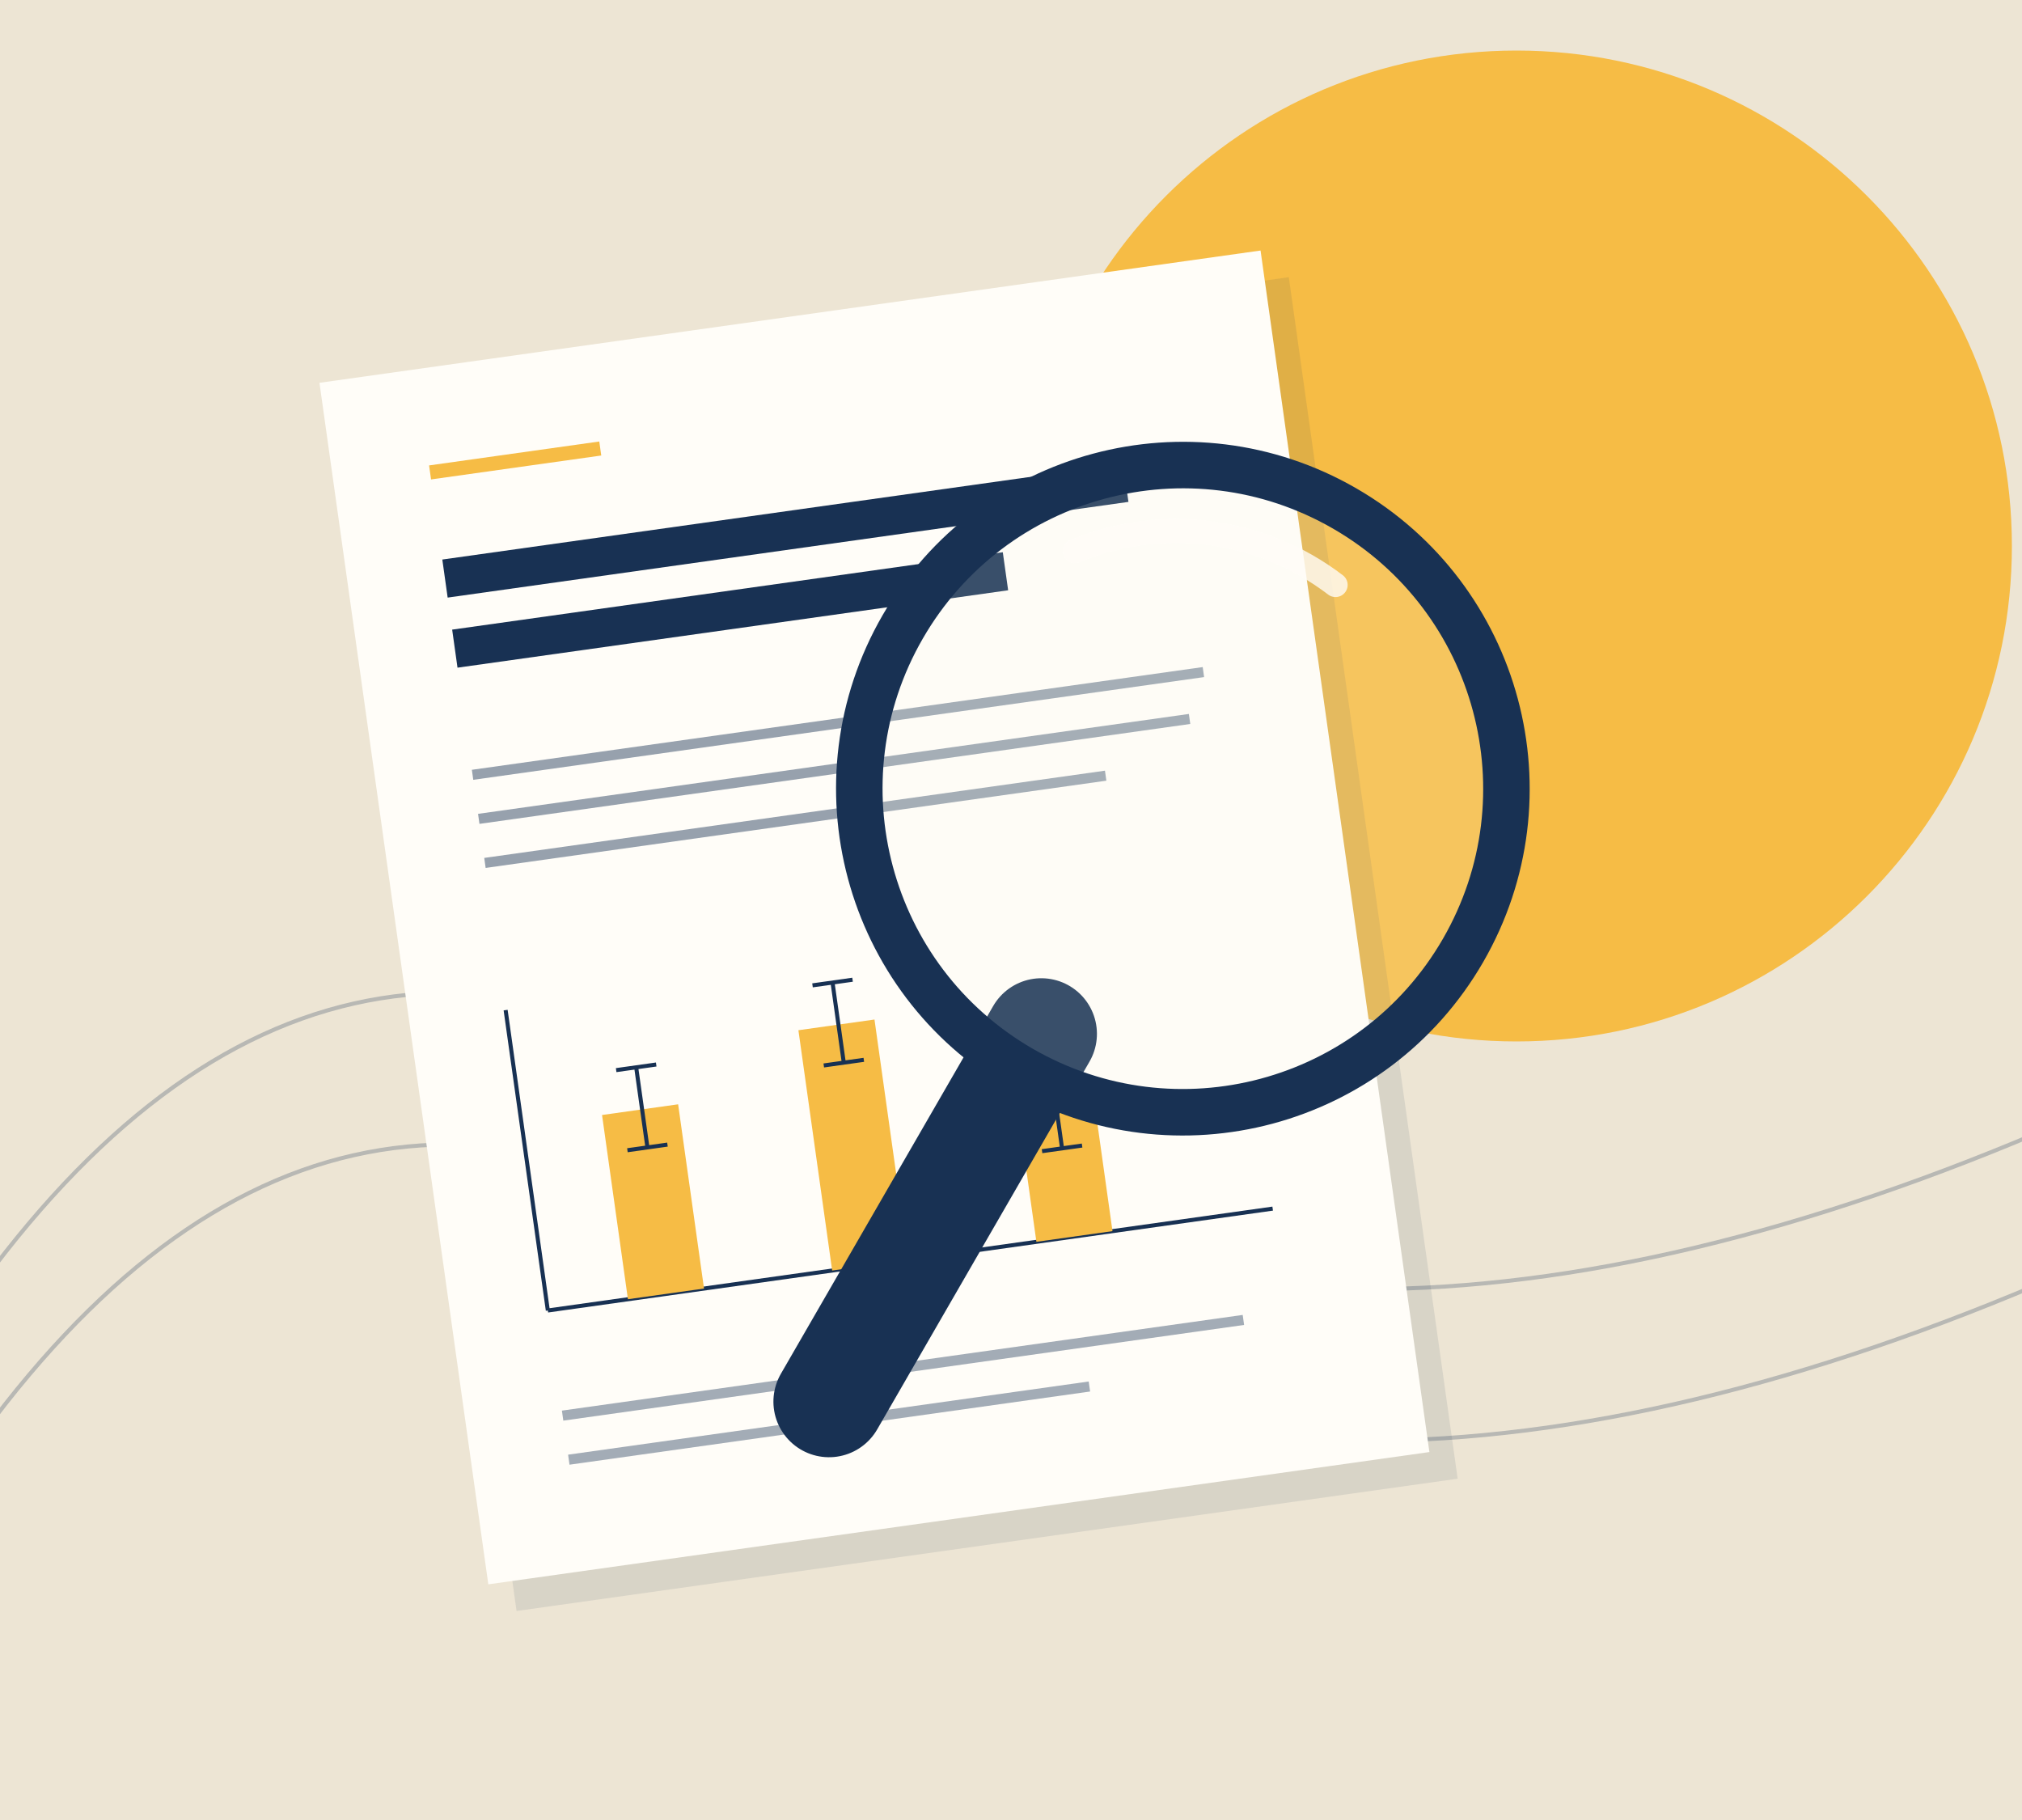
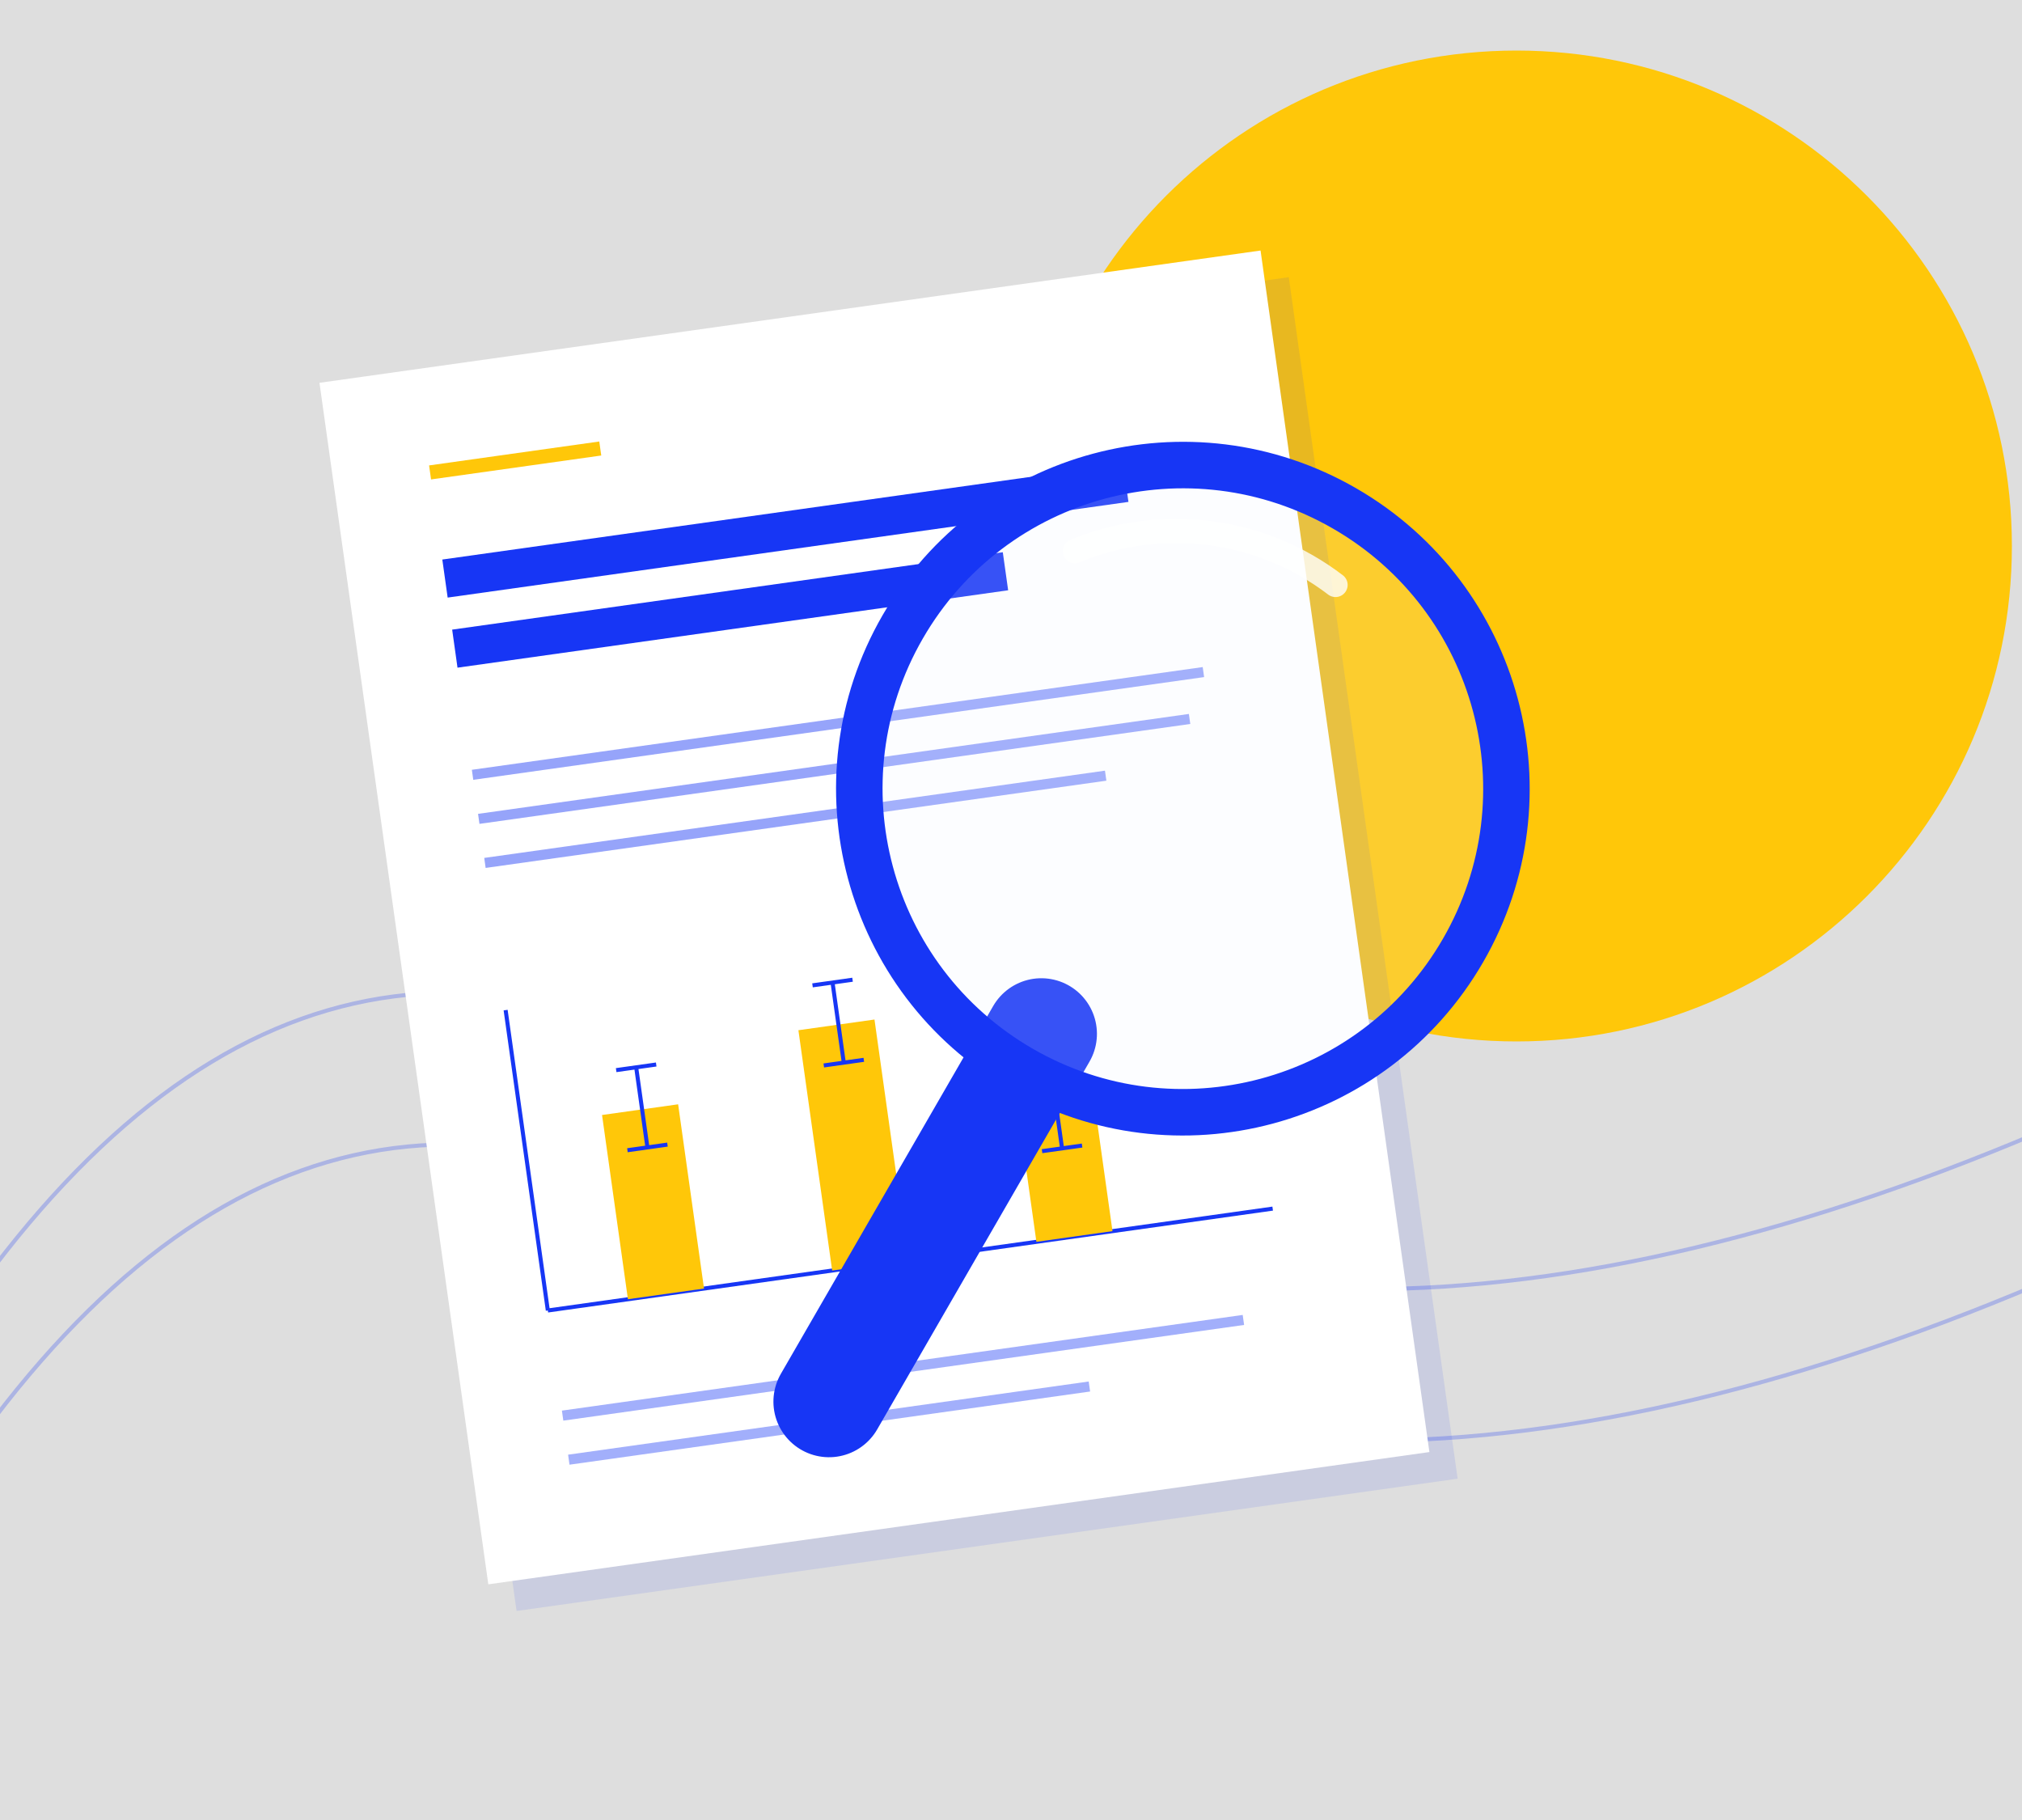
<svg xmlns="http://www.w3.org/2000/svg" width="1000" height="900" viewBox="0 0 1000 900">
-   <rect width="1000" height="900" fill="#ede5d4" />
-   <circle cx="750" cy="270" r="245" fill="#f6bc45" />
-   <path d="M-20 650Q160 390 400 555T1020 555" fill="none" stroke="#183153" stroke-width="2" opacity=".25" />
-   <path d="M-20 725Q160 465 400 630T1020 630" fill="none" stroke="#183153" stroke-width="2" opacity=".25" />
+   <rect width="1000" height="900" fill="#DEDEDE" />
+   <circle cx="750" cy="270" r="245" fill="#FFC709" />
+   <path d="M-20 650Q160 390 400 555T1020 555" fill="none" stroke="#1736F5" stroke-width="2" opacity=".25" />
+   <path d="M-20 725Q160 465 400 630T1020 630" fill="none" stroke="#1736F5" stroke-width="2" opacity=".25" />
  <g transform="translate(200 150) rotate(-8 260 320)">
-     <rect x="12" y="15" width="470" height="600" fill="#183153" opacity=".1" />
-     <rect width="470" height="600" fill="#fffdf8" />
-     <rect x="48" y="48" width="85" height="7" fill="#f6bc45" />
-     <g fill="#183153">
+     <rect x="12" y="15" width="470" height="600" fill="#1736F5" opacity=".1" />
+     <rect width="470" height="600" fill="#FFFFFF" />
+     <rect x="48" y="48" width="85" height="7" fill="#FFC709" />
+     <g fill="#1736F5">
      <rect x="48" y="95" width="340" height="19" />
      <rect x="48" y="130" width="275" height="19" />
      <rect x="48" y="200" width="365" height="5" opacity=".45" />
      <rect x="48" y="222" width="355" height="5" opacity=".45" />
      <rect x="48" y="244" width="310" height="5" opacity=".45" />
    </g>
-     <path d="M48 470V320M48 470H410" fill="none" stroke="#183153" stroke-width="2" />
-     <g fill="#f6bc45">
+     <path d="M48 470V320M48 470H410" fill="none" stroke="#1736F5" stroke-width="2" />
+     <g fill="#FFC709">
      <rect x="88" y="378" width="38" height="92" />
      <rect x="190" y="350" width="38" height="120" />
      <rect x="292" y="408" width="38" height="62" />
    </g>
-     <g stroke="#183153" stroke-width="2">
+     <g stroke="#1736F5" stroke-width="2">
      <path d="M108 357v40m-10-40h20m-20 40h20M210 329v40m-10-40h20m-20 40h20M311 386v40m-10-40h20m-20 40h20" />
    </g>
-     <rect x="48" y="520" width="340" height="5" fill="#183153" opacity=".4" />
-     <rect x="48" y="542" width="260" height="5" fill="#183153" opacity=".4" />
+     <rect x="48" y="520" width="340" height="5" fill="#1736F5" opacity=".4" />
+     <rect x="48" y="542" width="260" height="5" fill="#1736F5" opacity=".4" />
  </g>
  <g transform="translate(585 390) rotate(30)">
-     <path d="M0 140v210" stroke="#183153" stroke-width="55" stroke-linecap="round" />
-     <circle r="160" fill="#faf6ec" fill-opacity=".15" stroke="#183153" stroke-width="23" />
-     <path d="M-105-75a130 130 0 0 1 120-50" fill="none" stroke="#fffdf8" stroke-width="12" stroke-linecap="round" opacity=".8" />
+     <path d="M0 140v210" stroke="#1736F5" stroke-width="55" stroke-linecap="round" />
+     <circle r="160" fill="#EFF2FF" fill-opacity=".15" stroke="#1736F5" stroke-width="23" />
+     <path d="M-105-75a130 130 0 0 1 120-50" fill="none" stroke="#FFFFFF" stroke-width="12" stroke-linecap="round" opacity=".8" />
  </g>
</svg>
